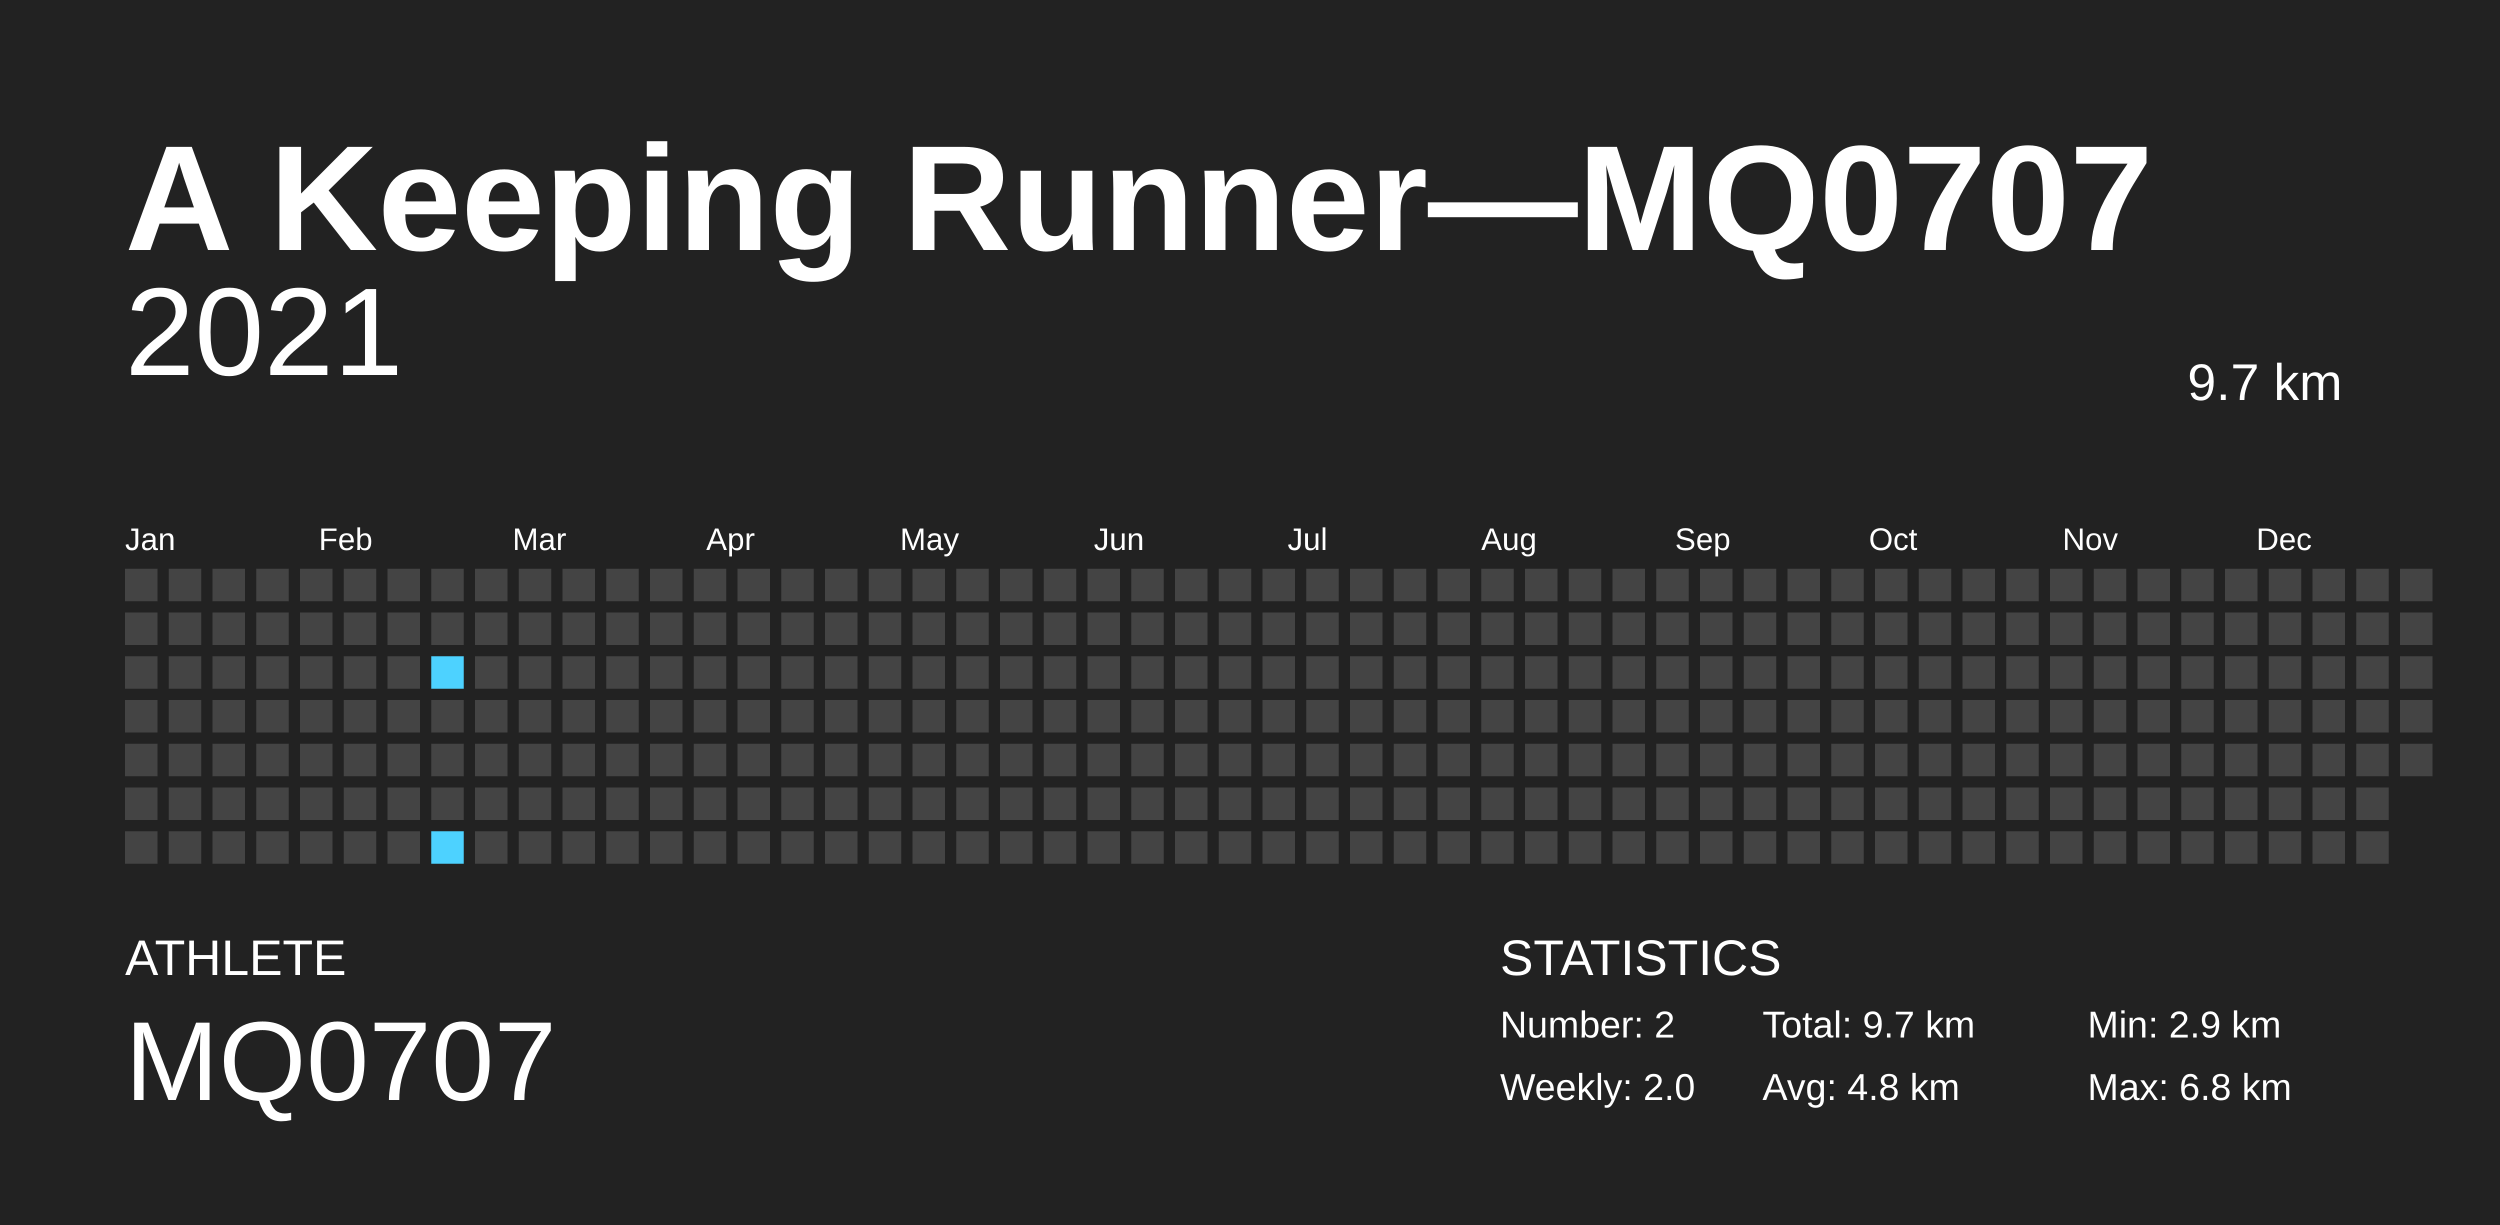
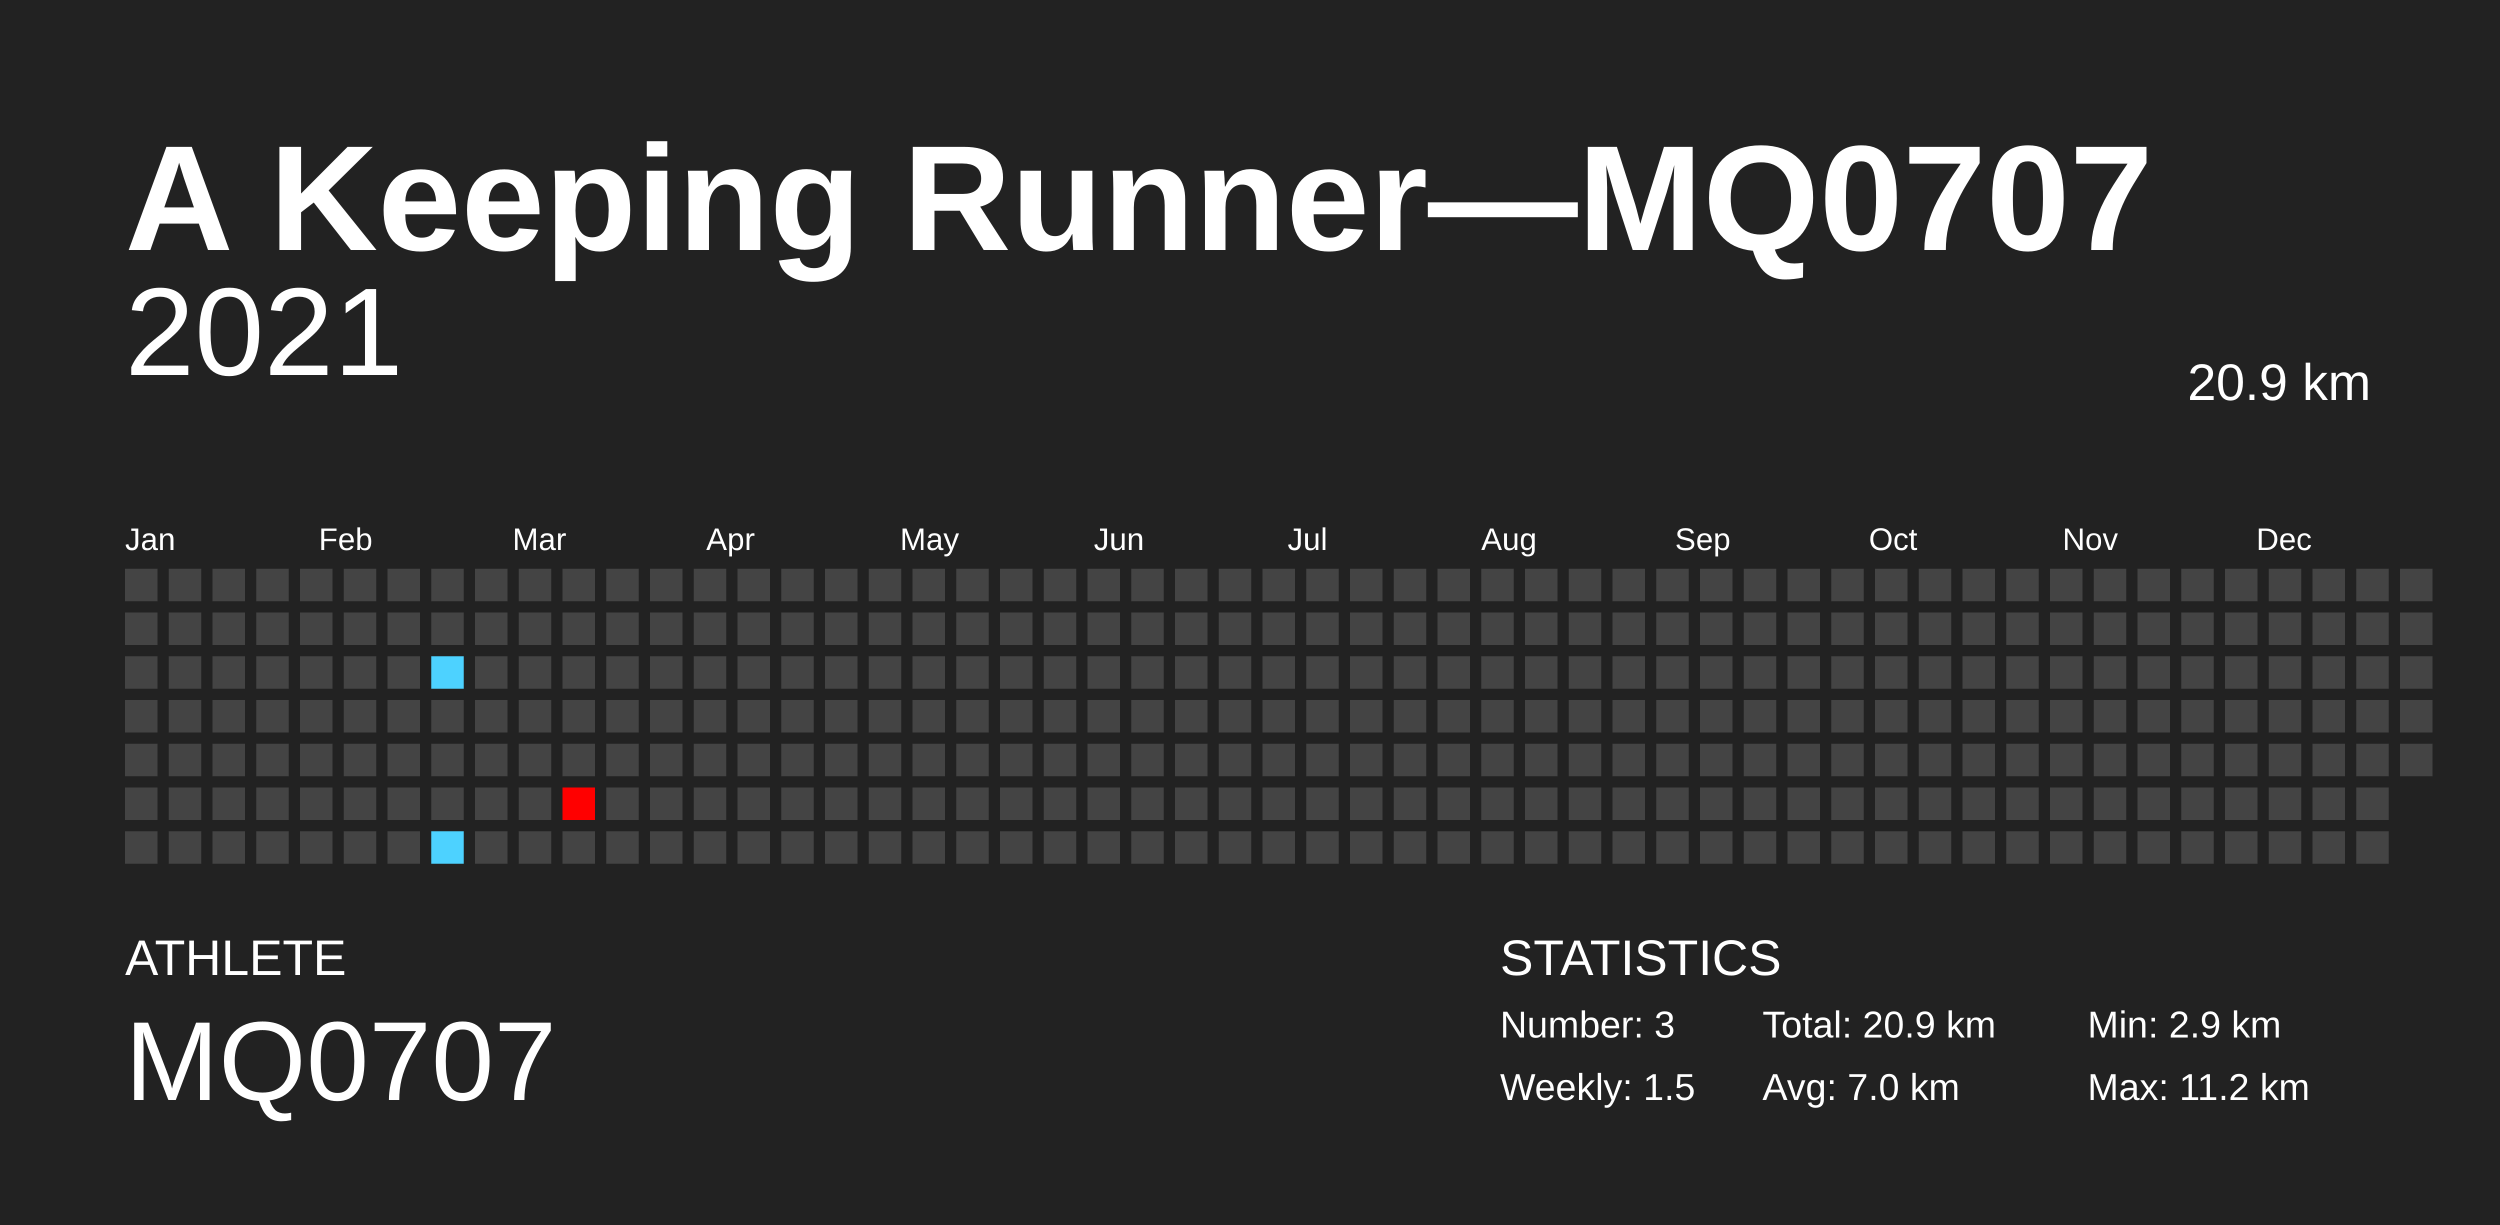
<svg xmlns="http://www.w3.org/2000/svg" baseProfile="full" height="98mm" version="1.1" viewBox="0,0,200,98" width="200mm">
  <defs />
  <rect fill="#222222" height="98" width="200" x="0" y="0" />
  <text fill="#FFFFFF" style="font-size:12px; font-family:Arial; font-weight:bold;" x="10" y="20">A Keeping Runner—MQ0707</text>
  <text fill="#FFFFFF" style="font-size:4px; font-family:Arial" x="10" y="78">ATHLETE</text>
  <text fill="#FFFFFF" style="font-size:9px; font-family:Arial" x="10" y="88">MQ0707</text>
  <text fill="#FFFFFF" style="font-size:4px; font-family:Arial" x="120" y="78">STATISTICS</text>
-   <text fill="#FFFFFF" style="font-size:3px; font-family:Arial" x="120" y="83">Number: 2</text>
-   <text fill="#FFFFFF" style="font-size:3px; font-family:Arial" x="120" y="88">Weekly: 2.0</text>
-   <text fill="#FFFFFF" style="font-size:3px; font-family:Arial" x="141" y="83">Total: 9.7 km</text>
-   <text fill="#FFFFFF" style="font-size:3px; font-family:Arial" x="141" y="88">Avg: 4.8 km</text>
+   <text fill="#FFFFFF" style="font-size:3px; font-family:Arial" x="120" y="83">Number: 3</text>
+   <text fill="#FFFFFF" style="font-size:3px; font-family:Arial" x="120" y="88">Weekly: 1.5</text>
+   <text fill="#FFFFFF" style="font-size:3px; font-family:Arial" x="141" y="83">Total: 20.9 km</text>
+   <text fill="#FFFFFF" style="font-size:3px; font-family:Arial" x="141" y="88">Avg: 7.0 km</text>
  <text fill="#FFFFFF" style="font-size:3px; font-family:Arial" x="167" y="83">Min: 2.9 km</text>
-   <text fill="#FFFFFF" style="font-size:3px; font-family:Arial" x="167" y="88">Max: 6.8 km</text>
+   <text fill="#FFFFFF" style="font-size:3px; font-family:Arial" x="167" y="88">Max: 11.2 km</text>
  <text alignment-baseline="hanging" fill="#FFFFFF" style="font-size:10.0px; font-family:Arial;" x="10" y="30">2021</text>
-   <text alignment-baseline="hanging" fill="#FFFFFF" style="font-size:4.125px; font-family:Arial;" x="175" y="32">9.7 km</text>
+   <text alignment-baseline="hanging" fill="#FFFFFF" style="font-size:4.125px; font-family:Arial;" x="175" y="32">20.9 km</text>
  <text fill="#FFFFFF" style="font-size:2.5px; font-family:Arial" x="10.0" y="44">Jan</text>
  <text fill="#FFFFFF" style="font-size:2.5px; font-family:Arial" x="25.5" y="44">Feb</text>
  <text fill="#FFFFFF" style="font-size:2.5px; font-family:Arial" x="41.0" y="44">Mar</text>
  <text fill="#FFFFFF" style="font-size:2.5px; font-family:Arial" x="56.5" y="44">Apr</text>
  <text fill="#FFFFFF" style="font-size:2.5px; font-family:Arial" x="72.0" y="44">May</text>
  <text fill="#FFFFFF" style="font-size:2.5px; font-family:Arial" x="87.5" y="44">Jun</text>
  <text fill="#FFFFFF" style="font-size:2.5px; font-family:Arial" x="103.0" y="44">Jul</text>
  <text fill="#FFFFFF" style="font-size:2.5px; font-family:Arial" x="118.5" y="44">Aug</text>
  <text fill="#FFFFFF" style="font-size:2.5px; font-family:Arial" x="134.0" y="44">Sep</text>
  <text fill="#FFFFFF" style="font-size:2.5px; font-family:Arial" x="149.5" y="44">Oct</text>
  <text fill="#FFFFFF" style="font-size:2.5px; font-family:Arial" x="165.0" y="44">Nov</text>
  <text fill="#FFFFFF" style="font-size:2.5px; font-family:Arial" x="180.5" y="44">Dec</text>
  <rect fill="#444444" height="2.6" width="2.6" x="10.0" y="45.5" />
  <rect fill="#444444" height="2.6" width="2.6" x="10.0" y="49.0" />
  <rect fill="#444444" height="2.6" width="2.6" x="10.0" y="52.5" />
  <rect fill="#444444" height="2.6" width="2.6" x="10.0" y="56.0" />
  <rect fill="#444444" height="2.6" width="2.6" x="10.0" y="59.5" />
  <rect fill="#444444" height="2.6" width="2.6" x="10.0" y="63.0" />
  <rect fill="#444444" height="2.6" width="2.6" x="10.0" y="66.5" />
  <rect fill="#444444" height="2.6" width="2.6" x="13.5" y="45.5" />
  <rect fill="#444444" height="2.6" width="2.6" x="13.5" y="49.0" />
  <rect fill="#444444" height="2.6" width="2.6" x="13.5" y="52.5" />
  <rect fill="#444444" height="2.6" width="2.6" x="13.5" y="56.0" />
  <rect fill="#444444" height="2.6" width="2.6" x="13.5" y="59.5" />
  <rect fill="#444444" height="2.6" width="2.6" x="13.5" y="63.0" />
  <rect fill="#444444" height="2.6" width="2.6" x="13.5" y="66.5" />
  <rect fill="#444444" height="2.6" width="2.6" x="17.0" y="45.5" />
  <rect fill="#444444" height="2.6" width="2.6" x="17.0" y="49.0" />
  <rect fill="#444444" height="2.6" width="2.6" x="17.0" y="52.5" />
  <rect fill="#444444" height="2.6" width="2.6" x="17.0" y="56.0" />
  <rect fill="#444444" height="2.6" width="2.6" x="17.0" y="59.5" />
  <rect fill="#444444" height="2.6" width="2.6" x="17.0" y="63.0" />
  <rect fill="#444444" height="2.6" width="2.6" x="17.0" y="66.5" />
  <rect fill="#444444" height="2.6" width="2.6" x="20.5" y="45.5" />
  <rect fill="#444444" height="2.6" width="2.6" x="20.5" y="49.0" />
  <rect fill="#444444" height="2.6" width="2.6" x="20.5" y="52.5" />
  <rect fill="#444444" height="2.6" width="2.6" x="20.5" y="56.0" />
  <rect fill="#444444" height="2.6" width="2.6" x="20.5" y="59.5" />
  <rect fill="#444444" height="2.6" width="2.6" x="20.5" y="63.0" />
  <rect fill="#444444" height="2.6" width="2.6" x="20.5" y="66.5" />
  <rect fill="#444444" height="2.6" width="2.6" x="24.0" y="45.5" />
  <rect fill="#444444" height="2.6" width="2.6" x="24.0" y="49.0" />
  <rect fill="#444444" height="2.6" width="2.6" x="24.0" y="52.5" />
  <rect fill="#444444" height="2.6" width="2.6" x="24.0" y="56.0" />
  <rect fill="#444444" height="2.6" width="2.6" x="24.0" y="59.5" />
  <rect fill="#444444" height="2.6" width="2.6" x="24.0" y="63.0" />
  <rect fill="#444444" height="2.6" width="2.6" x="24.0" y="66.5" />
  <rect fill="#444444" height="2.6" width="2.6" x="27.5" y="45.5" />
  <rect fill="#444444" height="2.6" width="2.6" x="27.5" y="49.0" />
  <rect fill="#444444" height="2.6" width="2.6" x="27.5" y="52.5" />
  <rect fill="#444444" height="2.6" width="2.6" x="27.5" y="56.0" />
  <rect fill="#444444" height="2.6" width="2.6" x="27.5" y="59.5" />
  <rect fill="#444444" height="2.6" width="2.6" x="27.5" y="63.0" />
  <rect fill="#444444" height="2.6" width="2.6" x="27.5" y="66.5" />
  <rect fill="#444444" height="2.6" width="2.6" x="31.0" y="45.5" />
  <rect fill="#444444" height="2.6" width="2.6" x="31.0" y="49.0" />
  <rect fill="#444444" height="2.6" width="2.6" x="31.0" y="52.5" />
  <rect fill="#444444" height="2.6" width="2.6" x="31.0" y="56.0" />
  <rect fill="#444444" height="2.6" width="2.6" x="31.0" y="59.5" />
  <rect fill="#444444" height="2.6" width="2.6" x="31.0" y="63.0" />
  <rect fill="#444444" height="2.6" width="2.6" x="31.0" y="66.5" />
  <rect fill="#444444" height="2.6" width="2.6" x="34.5" y="45.5" />
  <rect fill="#444444" height="2.6" width="2.6" x="34.5" y="49.0" />
  <rect fill="#4dd2ff" height="2.6" width="2.6" x="34.5" y="52.5" />
  <rect fill="#444444" height="2.6" width="2.6" x="34.5" y="56.0" />
  <rect fill="#444444" height="2.6" width="2.6" x="34.5" y="59.5" />
  <rect fill="#444444" height="2.6" width="2.6" x="34.5" y="63.0" />
  <rect fill="#4dd2ff" height="2.6" width="2.6" x="34.5" y="66.5" />
  <rect fill="#444444" height="2.6" width="2.6" x="38.0" y="45.5" />
  <rect fill="#444444" height="2.6" width="2.6" x="38.0" y="49.0" />
  <rect fill="#444444" height="2.6" width="2.6" x="38.0" y="52.5" />
  <rect fill="#444444" height="2.6" width="2.6" x="38.0" y="56.0" />
  <rect fill="#444444" height="2.6" width="2.6" x="38.0" y="59.5" />
  <rect fill="#444444" height="2.6" width="2.6" x="38.0" y="63.0" />
  <rect fill="#444444" height="2.6" width="2.6" x="38.0" y="66.5" />
  <rect fill="#444444" height="2.6" width="2.6" x="41.5" y="45.5" />
  <rect fill="#444444" height="2.6" width="2.6" x="41.5" y="49.0" />
  <rect fill="#444444" height="2.6" width="2.6" x="41.5" y="52.5" />
  <rect fill="#444444" height="2.6" width="2.6" x="41.5" y="56.0" />
  <rect fill="#444444" height="2.6" width="2.6" x="41.5" y="59.5" />
  <rect fill="#444444" height="2.6" width="2.6" x="41.5" y="63.0" />
  <rect fill="#444444" height="2.6" width="2.6" x="41.5" y="66.5" />
  <rect fill="#444444" height="2.6" width="2.6" x="45.0" y="45.5" />
  <rect fill="#444444" height="2.6" width="2.6" x="45.0" y="49.0" />
  <rect fill="#444444" height="2.6" width="2.6" x="45.0" y="52.5" />
  <rect fill="#444444" height="2.6" width="2.6" x="45.0" y="56.0" />
  <rect fill="#444444" height="2.6" width="2.6" x="45.0" y="59.5" />
-   <rect fill="#444444" height="2.6" width="2.6" x="45.0" y="63.0" />
+   <rect fill="#ff0000" height="2.6" width="2.6" x="45.0" y="63.0" />
  <rect fill="#444444" height="2.6" width="2.6" x="45.0" y="66.5" />
  <rect fill="#444444" height="2.6" width="2.6" x="48.5" y="45.5" />
  <rect fill="#444444" height="2.6" width="2.6" x="48.5" y="49.0" />
  <rect fill="#444444" height="2.6" width="2.6" x="48.5" y="52.5" />
  <rect fill="#444444" height="2.6" width="2.6" x="48.5" y="56.0" />
  <rect fill="#444444" height="2.6" width="2.6" x="48.5" y="59.5" />
  <rect fill="#444444" height="2.6" width="2.6" x="48.5" y="63.0" />
  <rect fill="#444444" height="2.6" width="2.6" x="48.5" y="66.5" />
  <rect fill="#444444" height="2.6" width="2.6" x="52.0" y="45.5" />
  <rect fill="#444444" height="2.6" width="2.6" x="52.0" y="49.0" />
  <rect fill="#444444" height="2.6" width="2.6" x="52.0" y="52.5" />
  <rect fill="#444444" height="2.6" width="2.6" x="52.0" y="56.0" />
  <rect fill="#444444" height="2.6" width="2.6" x="52.0" y="59.5" />
  <rect fill="#444444" height="2.6" width="2.6" x="52.0" y="63.0" />
  <rect fill="#444444" height="2.6" width="2.6" x="52.0" y="66.5" />
  <rect fill="#444444" height="2.6" width="2.6" x="55.5" y="45.5" />
  <rect fill="#444444" height="2.6" width="2.6" x="55.5" y="49.0" />
  <rect fill="#444444" height="2.6" width="2.6" x="55.5" y="52.5" />
  <rect fill="#444444" height="2.6" width="2.6" x="55.5" y="56.0" />
  <rect fill="#444444" height="2.6" width="2.6" x="55.5" y="59.5" />
  <rect fill="#444444" height="2.6" width="2.6" x="55.5" y="63.0" />
  <rect fill="#444444" height="2.6" width="2.6" x="55.5" y="66.5" />
  <rect fill="#444444" height="2.6" width="2.6" x="59.0" y="45.5" />
  <rect fill="#444444" height="2.6" width="2.6" x="59.0" y="49.0" />
  <rect fill="#444444" height="2.6" width="2.6" x="59.0" y="52.5" />
  <rect fill="#444444" height="2.6" width="2.6" x="59.0" y="56.0" />
  <rect fill="#444444" height="2.6" width="2.6" x="59.0" y="59.5" />
  <rect fill="#444444" height="2.6" width="2.6" x="59.0" y="63.0" />
  <rect fill="#444444" height="2.6" width="2.6" x="59.0" y="66.5" />
  <rect fill="#444444" height="2.6" width="2.6" x="62.5" y="45.5" />
  <rect fill="#444444" height="2.6" width="2.6" x="62.5" y="49.0" />
  <rect fill="#444444" height="2.6" width="2.6" x="62.5" y="52.5" />
  <rect fill="#444444" height="2.6" width="2.6" x="62.5" y="56.0" />
  <rect fill="#444444" height="2.6" width="2.6" x="62.5" y="59.5" />
  <rect fill="#444444" height="2.6" width="2.6" x="62.5" y="63.0" />
  <rect fill="#444444" height="2.6" width="2.6" x="62.5" y="66.5" />
  <rect fill="#444444" height="2.6" width="2.6" x="66.0" y="45.5" />
  <rect fill="#444444" height="2.6" width="2.6" x="66.0" y="49.0" />
  <rect fill="#444444" height="2.6" width="2.6" x="66.0" y="52.5" />
  <rect fill="#444444" height="2.6" width="2.6" x="66.0" y="56.0" />
  <rect fill="#444444" height="2.6" width="2.6" x="66.0" y="59.5" />
  <rect fill="#444444" height="2.6" width="2.6" x="66.0" y="63.0" />
  <rect fill="#444444" height="2.6" width="2.6" x="66.0" y="66.5" />
  <rect fill="#444444" height="2.6" width="2.6" x="69.5" y="45.5" />
  <rect fill="#444444" height="2.6" width="2.6" x="69.5" y="49.0" />
  <rect fill="#444444" height="2.6" width="2.6" x="69.5" y="52.5" />
  <rect fill="#444444" height="2.6" width="2.6" x="69.5" y="56.0" />
  <rect fill="#444444" height="2.6" width="2.6" x="69.5" y="59.5" />
  <rect fill="#444444" height="2.6" width="2.6" x="69.5" y="63.0" />
  <rect fill="#444444" height="2.6" width="2.6" x="69.5" y="66.5" />
  <rect fill="#444444" height="2.6" width="2.6" x="73.0" y="45.5" />
  <rect fill="#444444" height="2.6" width="2.6" x="73.0" y="49.0" />
  <rect fill="#444444" height="2.6" width="2.6" x="73.0" y="52.5" />
  <rect fill="#444444" height="2.6" width="2.6" x="73.0" y="56.0" />
  <rect fill="#444444" height="2.6" width="2.6" x="73.0" y="59.5" />
  <rect fill="#444444" height="2.6" width="2.6" x="73.0" y="63.0" />
  <rect fill="#444444" height="2.6" width="2.6" x="73.0" y="66.5" />
  <rect fill="#444444" height="2.6" width="2.6" x="76.5" y="45.5" />
  <rect fill="#444444" height="2.6" width="2.6" x="76.5" y="49.0" />
  <rect fill="#444444" height="2.6" width="2.6" x="76.5" y="52.5" />
  <rect fill="#444444" height="2.6" width="2.6" x="76.5" y="56.0" />
  <rect fill="#444444" height="2.6" width="2.6" x="76.5" y="59.5" />
  <rect fill="#444444" height="2.6" width="2.6" x="76.5" y="63.0" />
  <rect fill="#444444" height="2.6" width="2.6" x="76.5" y="66.5" />
  <rect fill="#444444" height="2.6" width="2.6" x="80.0" y="45.5" />
  <rect fill="#444444" height="2.6" width="2.6" x="80.0" y="49.0" />
  <rect fill="#444444" height="2.6" width="2.6" x="80.0" y="52.5" />
  <rect fill="#444444" height="2.6" width="2.6" x="80.0" y="56.0" />
  <rect fill="#444444" height="2.6" width="2.6" x="80.0" y="59.5" />
  <rect fill="#444444" height="2.6" width="2.6" x="80.0" y="63.0" />
  <rect fill="#444444" height="2.6" width="2.6" x="80.0" y="66.5" />
  <rect fill="#444444" height="2.6" width="2.6" x="83.5" y="45.5" />
  <rect fill="#444444" height="2.6" width="2.6" x="83.5" y="49.0" />
  <rect fill="#444444" height="2.6" width="2.6" x="83.5" y="52.5" />
  <rect fill="#444444" height="2.6" width="2.6" x="83.5" y="56.0" />
  <rect fill="#444444" height="2.6" width="2.6" x="83.5" y="59.5" />
  <rect fill="#444444" height="2.6" width="2.6" x="83.5" y="63.0" />
  <rect fill="#444444" height="2.6" width="2.6" x="83.5" y="66.5" />
  <rect fill="#444444" height="2.6" width="2.6" x="87.0" y="45.5" />
  <rect fill="#444444" height="2.6" width="2.6" x="87.0" y="49.0" />
  <rect fill="#444444" height="2.6" width="2.6" x="87.0" y="52.5" />
  <rect fill="#444444" height="2.6" width="2.6" x="87.0" y="56.0" />
  <rect fill="#444444" height="2.6" width="2.6" x="87.0" y="59.5" />
  <rect fill="#444444" height="2.6" width="2.6" x="87.0" y="63.0" />
  <rect fill="#444444" height="2.6" width="2.6" x="87.0" y="66.5" />
  <rect fill="#444444" height="2.6" width="2.6" x="90.5" y="45.5" />
  <rect fill="#444444" height="2.6" width="2.6" x="90.5" y="49.0" />
  <rect fill="#444444" height="2.6" width="2.6" x="90.5" y="52.5" />
  <rect fill="#444444" height="2.6" width="2.6" x="90.5" y="56.0" />
  <rect fill="#444444" height="2.6" width="2.6" x="90.5" y="59.5" />
  <rect fill="#444444" height="2.6" width="2.6" x="90.5" y="63.0" />
  <rect fill="#444444" height="2.6" width="2.6" x="90.5" y="66.5" />
  <rect fill="#444444" height="2.6" width="2.6" x="94.0" y="45.5" />
  <rect fill="#444444" height="2.6" width="2.6" x="94.0" y="49.0" />
  <rect fill="#444444" height="2.6" width="2.6" x="94.0" y="52.5" />
  <rect fill="#444444" height="2.6" width="2.6" x="94.0" y="56.0" />
  <rect fill="#444444" height="2.6" width="2.6" x="94.0" y="59.5" />
  <rect fill="#444444" height="2.6" width="2.6" x="94.0" y="63.0" />
  <rect fill="#444444" height="2.6" width="2.6" x="94.0" y="66.5" />
  <rect fill="#444444" height="2.6" width="2.6" x="97.5" y="45.5" />
  <rect fill="#444444" height="2.6" width="2.6" x="97.5" y="49.0" />
  <rect fill="#444444" height="2.6" width="2.6" x="97.5" y="52.5" />
  <rect fill="#444444" height="2.6" width="2.6" x="97.5" y="56.0" />
  <rect fill="#444444" height="2.6" width="2.6" x="97.5" y="59.5" />
  <rect fill="#444444" height="2.6" width="2.6" x="97.5" y="63.0" />
  <rect fill="#444444" height="2.6" width="2.6" x="97.5" y="66.5" />
  <rect fill="#444444" height="2.6" width="2.6" x="101.0" y="45.5" />
  <rect fill="#444444" height="2.6" width="2.6" x="101.0" y="49.0" />
  <rect fill="#444444" height="2.6" width="2.6" x="101.0" y="52.5" />
  <rect fill="#444444" height="2.6" width="2.6" x="101.0" y="56.0" />
  <rect fill="#444444" height="2.6" width="2.6" x="101.0" y="59.5" />
  <rect fill="#444444" height="2.6" width="2.6" x="101.0" y="63.0" />
  <rect fill="#444444" height="2.6" width="2.6" x="101.0" y="66.5" />
  <rect fill="#444444" height="2.6" width="2.6" x="104.5" y="45.5" />
  <rect fill="#444444" height="2.6" width="2.6" x="104.5" y="49.0" />
  <rect fill="#444444" height="2.6" width="2.6" x="104.5" y="52.5" />
  <rect fill="#444444" height="2.6" width="2.6" x="104.5" y="56.0" />
  <rect fill="#444444" height="2.6" width="2.6" x="104.5" y="59.5" />
  <rect fill="#444444" height="2.6" width="2.6" x="104.5" y="63.0" />
  <rect fill="#444444" height="2.6" width="2.6" x="104.5" y="66.5" />
  <rect fill="#444444" height="2.6" width="2.6" x="108.0" y="45.5" />
  <rect fill="#444444" height="2.6" width="2.6" x="108.0" y="49.0" />
  <rect fill="#444444" height="2.6" width="2.6" x="108.0" y="52.5" />
  <rect fill="#444444" height="2.6" width="2.6" x="108.0" y="56.0" />
  <rect fill="#444444" height="2.6" width="2.6" x="108.0" y="59.5" />
  <rect fill="#444444" height="2.6" width="2.6" x="108.0" y="63.0" />
  <rect fill="#444444" height="2.6" width="2.6" x="108.0" y="66.5" />
  <rect fill="#444444" height="2.6" width="2.6" x="111.5" y="45.5" />
  <rect fill="#444444" height="2.6" width="2.6" x="111.5" y="49.0" />
  <rect fill="#444444" height="2.6" width="2.6" x="111.5" y="52.5" />
  <rect fill="#444444" height="2.6" width="2.6" x="111.5" y="56.0" />
  <rect fill="#444444" height="2.6" width="2.6" x="111.5" y="59.5" />
  <rect fill="#444444" height="2.6" width="2.6" x="111.5" y="63.0" />
  <rect fill="#444444" height="2.6" width="2.6" x="111.5" y="66.5" />
  <rect fill="#444444" height="2.6" width="2.6" x="115.0" y="45.5" />
  <rect fill="#444444" height="2.6" width="2.6" x="115.0" y="49.0" />
  <rect fill="#444444" height="2.6" width="2.6" x="115.0" y="52.5" />
  <rect fill="#444444" height="2.6" width="2.6" x="115.0" y="56.0" />
  <rect fill="#444444" height="2.6" width="2.6" x="115.0" y="59.5" />
  <rect fill="#444444" height="2.6" width="2.6" x="115.0" y="63.0" />
  <rect fill="#444444" height="2.6" width="2.6" x="115.0" y="66.5" />
  <rect fill="#444444" height="2.6" width="2.6" x="118.5" y="45.5" />
  <rect fill="#444444" height="2.6" width="2.6" x="118.5" y="49.0" />
  <rect fill="#444444" height="2.6" width="2.6" x="118.5" y="52.5" />
  <rect fill="#444444" height="2.6" width="2.6" x="118.5" y="56.0" />
  <rect fill="#444444" height="2.6" width="2.6" x="118.5" y="59.5" />
  <rect fill="#444444" height="2.6" width="2.6" x="118.5" y="63.0" />
  <rect fill="#444444" height="2.6" width="2.6" x="118.5" y="66.5" />
  <rect fill="#444444" height="2.6" width="2.6" x="122.0" y="45.5" />
  <rect fill="#444444" height="2.6" width="2.6" x="122.0" y="49.0" />
  <rect fill="#444444" height="2.6" width="2.6" x="122.0" y="52.5" />
  <rect fill="#444444" height="2.6" width="2.6" x="122.0" y="56.0" />
  <rect fill="#444444" height="2.6" width="2.6" x="122.0" y="59.5" />
  <rect fill="#444444" height="2.6" width="2.6" x="122.0" y="63.0" />
  <rect fill="#444444" height="2.6" width="2.6" x="122.0" y="66.5" />
  <rect fill="#444444" height="2.6" width="2.6" x="125.5" y="45.5" />
  <rect fill="#444444" height="2.6" width="2.6" x="125.5" y="49.0" />
  <rect fill="#444444" height="2.6" width="2.6" x="125.5" y="52.5" />
  <rect fill="#444444" height="2.6" width="2.6" x="125.5" y="56.0" />
  <rect fill="#444444" height="2.6" width="2.6" x="125.5" y="59.5" />
  <rect fill="#444444" height="2.6" width="2.6" x="125.5" y="63.0" />
  <rect fill="#444444" height="2.6" width="2.6" x="125.5" y="66.5" />
  <rect fill="#444444" height="2.6" width="2.6" x="129.0" y="45.5" />
  <rect fill="#444444" height="2.6" width="2.6" x="129.0" y="49.0" />
  <rect fill="#444444" height="2.6" width="2.6" x="129.0" y="52.5" />
  <rect fill="#444444" height="2.6" width="2.6" x="129.0" y="56.0" />
  <rect fill="#444444" height="2.6" width="2.6" x="129.0" y="59.5" />
  <rect fill="#444444" height="2.6" width="2.6" x="129.0" y="63.0" />
  <rect fill="#444444" height="2.6" width="2.6" x="129.0" y="66.5" />
  <rect fill="#444444" height="2.6" width="2.6" x="132.5" y="45.5" />
  <rect fill="#444444" height="2.6" width="2.6" x="132.5" y="49.0" />
  <rect fill="#444444" height="2.6" width="2.6" x="132.5" y="52.5" />
  <rect fill="#444444" height="2.6" width="2.6" x="132.5" y="56.0" />
  <rect fill="#444444" height="2.6" width="2.6" x="132.5" y="59.5" />
  <rect fill="#444444" height="2.6" width="2.6" x="132.5" y="63.0" />
  <rect fill="#444444" height="2.6" width="2.6" x="132.5" y="66.5" />
  <rect fill="#444444" height="2.6" width="2.6" x="136.0" y="45.5" />
  <rect fill="#444444" height="2.6" width="2.6" x="136.0" y="49.0" />
  <rect fill="#444444" height="2.6" width="2.6" x="136.0" y="52.5" />
  <rect fill="#444444" height="2.6" width="2.6" x="136.0" y="56.0" />
  <rect fill="#444444" height="2.6" width="2.6" x="136.0" y="59.5" />
  <rect fill="#444444" height="2.6" width="2.6" x="136.0" y="63.0" />
  <rect fill="#444444" height="2.6" width="2.6" x="136.0" y="66.5" />
  <rect fill="#444444" height="2.6" width="2.6" x="139.5" y="45.5" />
  <rect fill="#444444" height="2.6" width="2.6" x="139.5" y="49.0" />
  <rect fill="#444444" height="2.6" width="2.6" x="139.5" y="52.5" />
  <rect fill="#444444" height="2.6" width="2.6" x="139.5" y="56.0" />
  <rect fill="#444444" height="2.6" width="2.6" x="139.5" y="59.5" />
  <rect fill="#444444" height="2.6" width="2.6" x="139.5" y="63.0" />
  <rect fill="#444444" height="2.6" width="2.6" x="139.5" y="66.5" />
  <rect fill="#444444" height="2.6" width="2.6" x="143.0" y="45.5" />
  <rect fill="#444444" height="2.6" width="2.6" x="143.0" y="49.0" />
  <rect fill="#444444" height="2.6" width="2.6" x="143.0" y="52.5" />
  <rect fill="#444444" height="2.6" width="2.6" x="143.0" y="56.0" />
  <rect fill="#444444" height="2.6" width="2.6" x="143.0" y="59.5" />
  <rect fill="#444444" height="2.6" width="2.6" x="143.0" y="63.0" />
  <rect fill="#444444" height="2.6" width="2.6" x="143.0" y="66.5" />
  <rect fill="#444444" height="2.6" width="2.6" x="146.5" y="45.5" />
  <rect fill="#444444" height="2.6" width="2.6" x="146.5" y="49.0" />
  <rect fill="#444444" height="2.6" width="2.6" x="146.5" y="52.5" />
  <rect fill="#444444" height="2.6" width="2.6" x="146.5" y="56.0" />
  <rect fill="#444444" height="2.6" width="2.6" x="146.5" y="59.5" />
  <rect fill="#444444" height="2.6" width="2.6" x="146.5" y="63.0" />
  <rect fill="#444444" height="2.6" width="2.6" x="146.5" y="66.5" />
  <rect fill="#444444" height="2.6" width="2.6" x="150.0" y="45.5" />
  <rect fill="#444444" height="2.6" width="2.6" x="150.0" y="49.0" />
  <rect fill="#444444" height="2.6" width="2.6" x="150.0" y="52.5" />
  <rect fill="#444444" height="2.6" width="2.6" x="150.0" y="56.0" />
  <rect fill="#444444" height="2.6" width="2.6" x="150.0" y="59.5" />
  <rect fill="#444444" height="2.6" width="2.6" x="150.0" y="63.0" />
  <rect fill="#444444" height="2.6" width="2.6" x="150.0" y="66.5" />
  <rect fill="#444444" height="2.6" width="2.6" x="153.5" y="45.5" />
  <rect fill="#444444" height="2.6" width="2.6" x="153.5" y="49.0" />
  <rect fill="#444444" height="2.6" width="2.6" x="153.5" y="52.5" />
  <rect fill="#444444" height="2.6" width="2.6" x="153.5" y="56.0" />
  <rect fill="#444444" height="2.6" width="2.6" x="153.5" y="59.5" />
  <rect fill="#444444" height="2.6" width="2.6" x="153.5" y="63.0" />
  <rect fill="#444444" height="2.6" width="2.6" x="153.5" y="66.5" />
  <rect fill="#444444" height="2.6" width="2.6" x="157.0" y="45.5" />
  <rect fill="#444444" height="2.6" width="2.6" x="157.0" y="49.0" />
  <rect fill="#444444" height="2.6" width="2.6" x="157.0" y="52.5" />
  <rect fill="#444444" height="2.6" width="2.6" x="157.0" y="56.0" />
  <rect fill="#444444" height="2.6" width="2.6" x="157.0" y="59.5" />
  <rect fill="#444444" height="2.6" width="2.6" x="157.0" y="63.0" />
  <rect fill="#444444" height="2.6" width="2.6" x="157.0" y="66.5" />
  <rect fill="#444444" height="2.6" width="2.6" x="160.5" y="45.5" />
  <rect fill="#444444" height="2.6" width="2.6" x="160.5" y="49.0" />
  <rect fill="#444444" height="2.6" width="2.6" x="160.5" y="52.5" />
  <rect fill="#444444" height="2.6" width="2.6" x="160.5" y="56.0" />
  <rect fill="#444444" height="2.6" width="2.6" x="160.5" y="59.5" />
  <rect fill="#444444" height="2.6" width="2.6" x="160.5" y="63.0" />
  <rect fill="#444444" height="2.6" width="2.6" x="160.5" y="66.5" />
  <rect fill="#444444" height="2.6" width="2.6" x="164.0" y="45.5" />
  <rect fill="#444444" height="2.6" width="2.6" x="164.0" y="49.0" />
  <rect fill="#444444" height="2.6" width="2.6" x="164.0" y="52.5" />
  <rect fill="#444444" height="2.6" width="2.6" x="164.0" y="56.0" />
  <rect fill="#444444" height="2.6" width="2.6" x="164.0" y="59.5" />
  <rect fill="#444444" height="2.6" width="2.6" x="164.0" y="63.0" />
  <rect fill="#444444" height="2.6" width="2.6" x="164.0" y="66.5" />
  <rect fill="#444444" height="2.6" width="2.6" x="167.5" y="45.5" />
  <rect fill="#444444" height="2.6" width="2.6" x="167.5" y="49.0" />
  <rect fill="#444444" height="2.6" width="2.6" x="167.5" y="52.5" />
  <rect fill="#444444" height="2.6" width="2.6" x="167.5" y="56.0" />
  <rect fill="#444444" height="2.6" width="2.6" x="167.5" y="59.5" />
  <rect fill="#444444" height="2.6" width="2.6" x="167.5" y="63.0" />
  <rect fill="#444444" height="2.6" width="2.6" x="167.5" y="66.5" />
  <rect fill="#444444" height="2.6" width="2.6" x="171.0" y="45.5" />
  <rect fill="#444444" height="2.6" width="2.6" x="171.0" y="49.0" />
  <rect fill="#444444" height="2.6" width="2.6" x="171.0" y="52.5" />
  <rect fill="#444444" height="2.6" width="2.6" x="171.0" y="56.0" />
  <rect fill="#444444" height="2.6" width="2.6" x="171.0" y="59.5" />
  <rect fill="#444444" height="2.6" width="2.6" x="171.0" y="63.0" />
  <rect fill="#444444" height="2.6" width="2.6" x="171.0" y="66.5" />
  <rect fill="#444444" height="2.6" width="2.6" x="174.5" y="45.5" />
  <rect fill="#444444" height="2.6" width="2.6" x="174.5" y="49.0" />
  <rect fill="#444444" height="2.6" width="2.6" x="174.5" y="52.5" />
  <rect fill="#444444" height="2.6" width="2.6" x="174.5" y="56.0" />
  <rect fill="#444444" height="2.6" width="2.6" x="174.5" y="59.5" />
  <rect fill="#444444" height="2.6" width="2.6" x="174.5" y="63.0" />
  <rect fill="#444444" height="2.6" width="2.6" x="174.5" y="66.5" />
  <rect fill="#444444" height="2.6" width="2.6" x="178.0" y="45.5" />
  <rect fill="#444444" height="2.6" width="2.6" x="178.0" y="49.0" />
  <rect fill="#444444" height="2.6" width="2.6" x="178.0" y="52.5" />
  <rect fill="#444444" height="2.6" width="2.6" x="178.0" y="56.0" />
  <rect fill="#444444" height="2.6" width="2.6" x="178.0" y="59.5" />
  <rect fill="#444444" height="2.6" width="2.6" x="178.0" y="63.0" />
  <rect fill="#444444" height="2.6" width="2.6" x="178.0" y="66.5" />
  <rect fill="#444444" height="2.6" width="2.6" x="181.5" y="45.5" />
  <rect fill="#444444" height="2.6" width="2.6" x="181.5" y="49.0" />
  <rect fill="#444444" height="2.6" width="2.6" x="181.5" y="52.5" />
  <rect fill="#444444" height="2.6" width="2.6" x="181.5" y="56.0" />
  <rect fill="#444444" height="2.6" width="2.6" x="181.5" y="59.5" />
  <rect fill="#444444" height="2.6" width="2.6" x="181.5" y="63.0" />
  <rect fill="#444444" height="2.6" width="2.6" x="181.5" y="66.5" />
  <rect fill="#444444" height="2.6" width="2.6" x="185.0" y="45.5" />
  <rect fill="#444444" height="2.6" width="2.6" x="185.0" y="49.0" />
  <rect fill="#444444" height="2.6" width="2.6" x="185.0" y="52.5" />
  <rect fill="#444444" height="2.6" width="2.6" x="185.0" y="56.0" />
  <rect fill="#444444" height="2.6" width="2.6" x="185.0" y="59.5" />
  <rect fill="#444444" height="2.6" width="2.6" x="185.0" y="63.0" />
  <rect fill="#444444" height="2.6" width="2.6" x="185.0" y="66.5" />
  <rect fill="#444444" height="2.6" width="2.6" x="188.5" y="45.5" />
  <rect fill="#444444" height="2.6" width="2.6" x="188.5" y="49.0" />
  <rect fill="#444444" height="2.6" width="2.6" x="188.5" y="52.5" />
  <rect fill="#444444" height="2.6" width="2.6" x="188.5" y="56.0" />
  <rect fill="#444444" height="2.6" width="2.6" x="188.5" y="59.5" />
  <rect fill="#444444" height="2.6" width="2.6" x="188.5" y="63.0" />
  <rect fill="#444444" height="2.6" width="2.6" x="188.5" y="66.5" />
  <rect fill="#444444" height="2.6" width="2.6" x="192.0" y="45.5" />
  <rect fill="#444444" height="2.6" width="2.6" x="192.0" y="49.0" />
  <rect fill="#444444" height="2.6" width="2.6" x="192.0" y="52.5" />
  <rect fill="#444444" height="2.6" width="2.6" x="192.0" y="56.0" />
  <rect fill="#444444" height="2.6" width="2.6" x="192.0" y="59.5" />
</svg>
